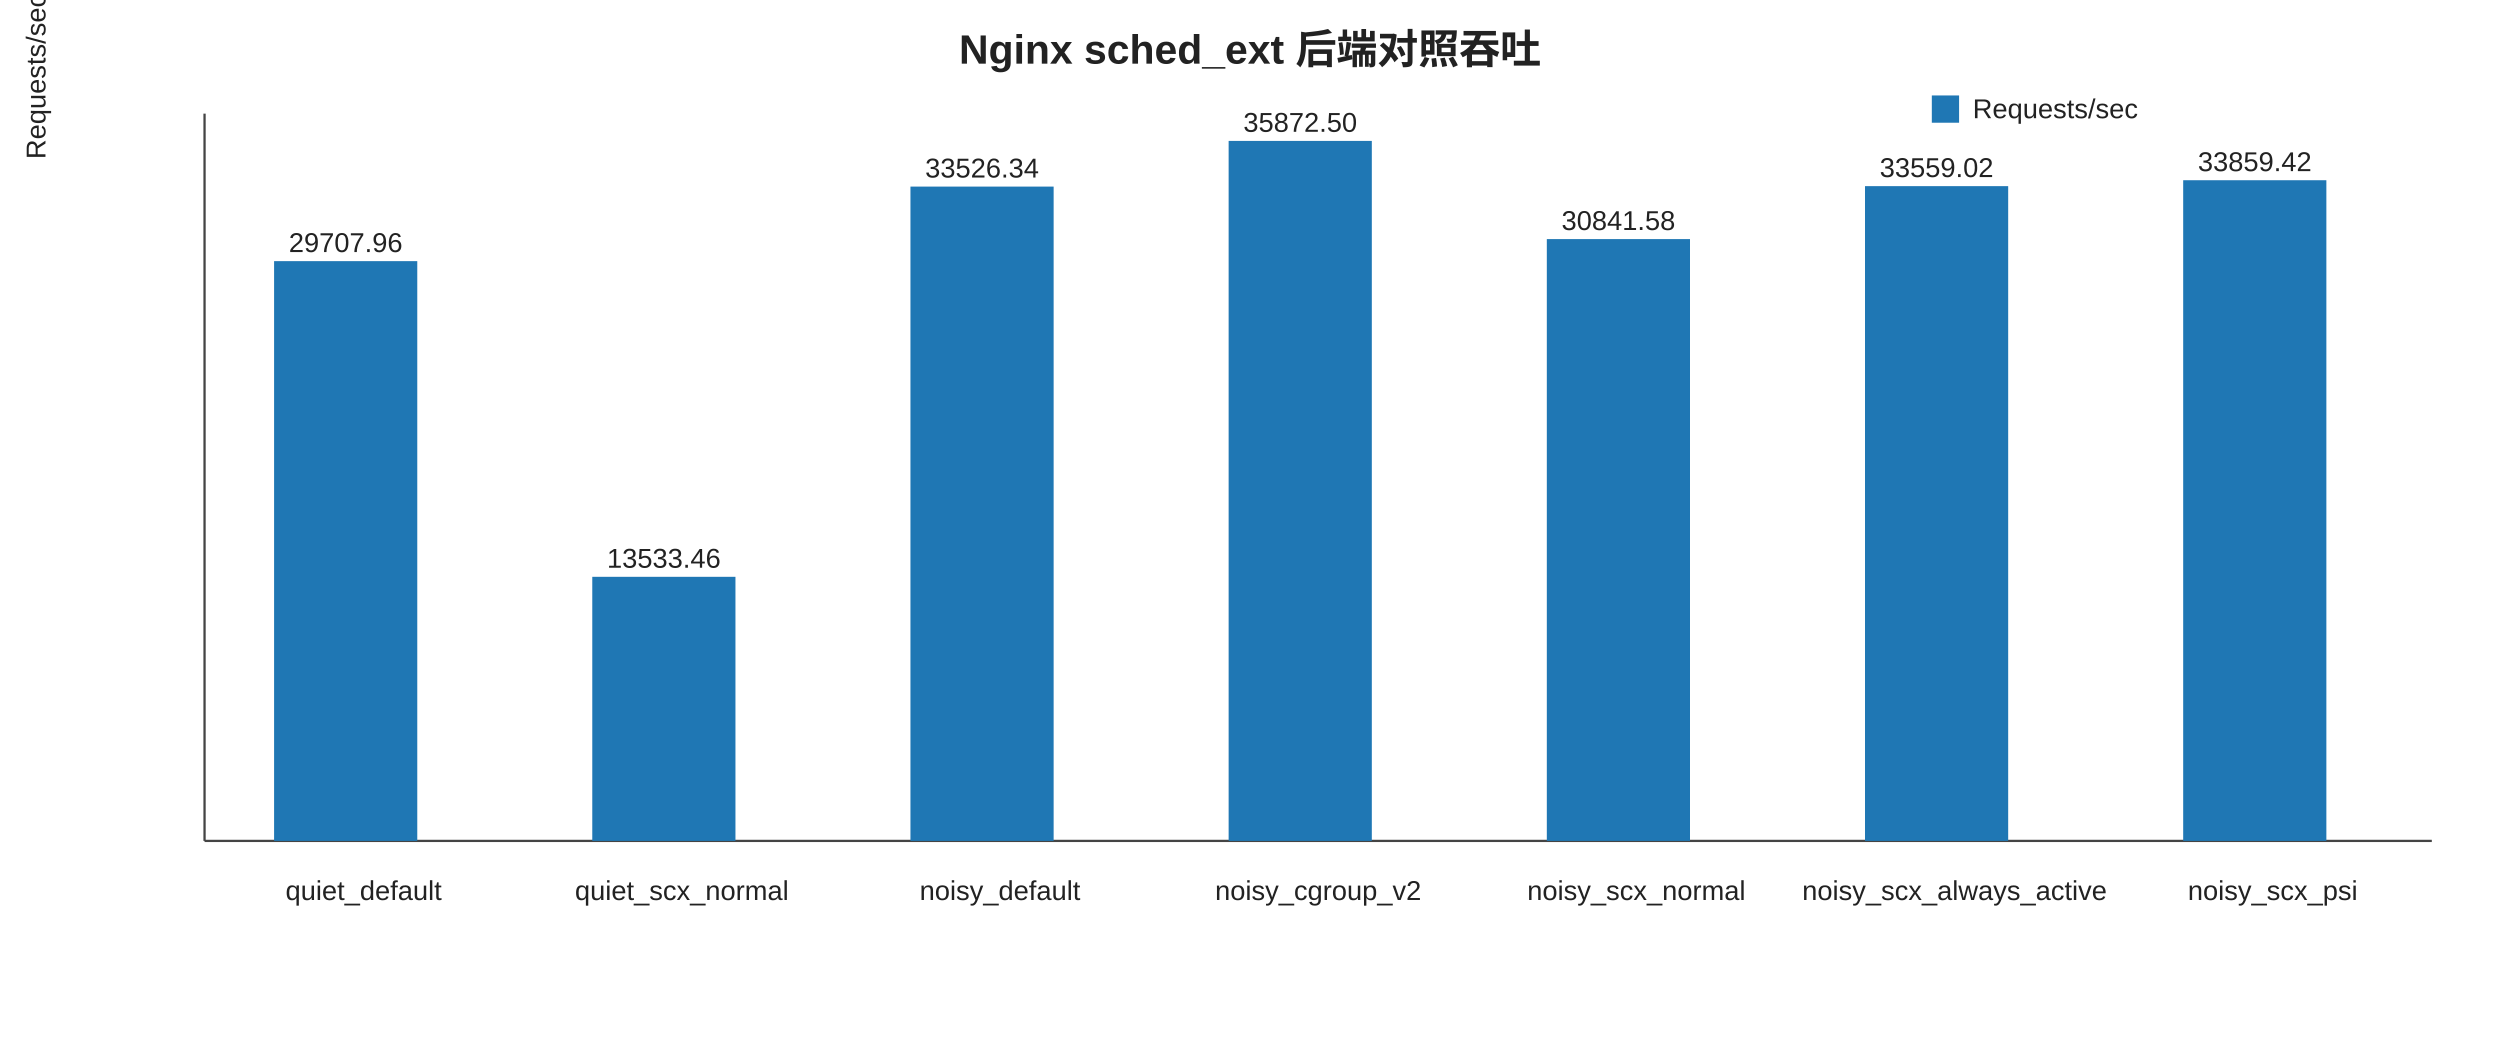
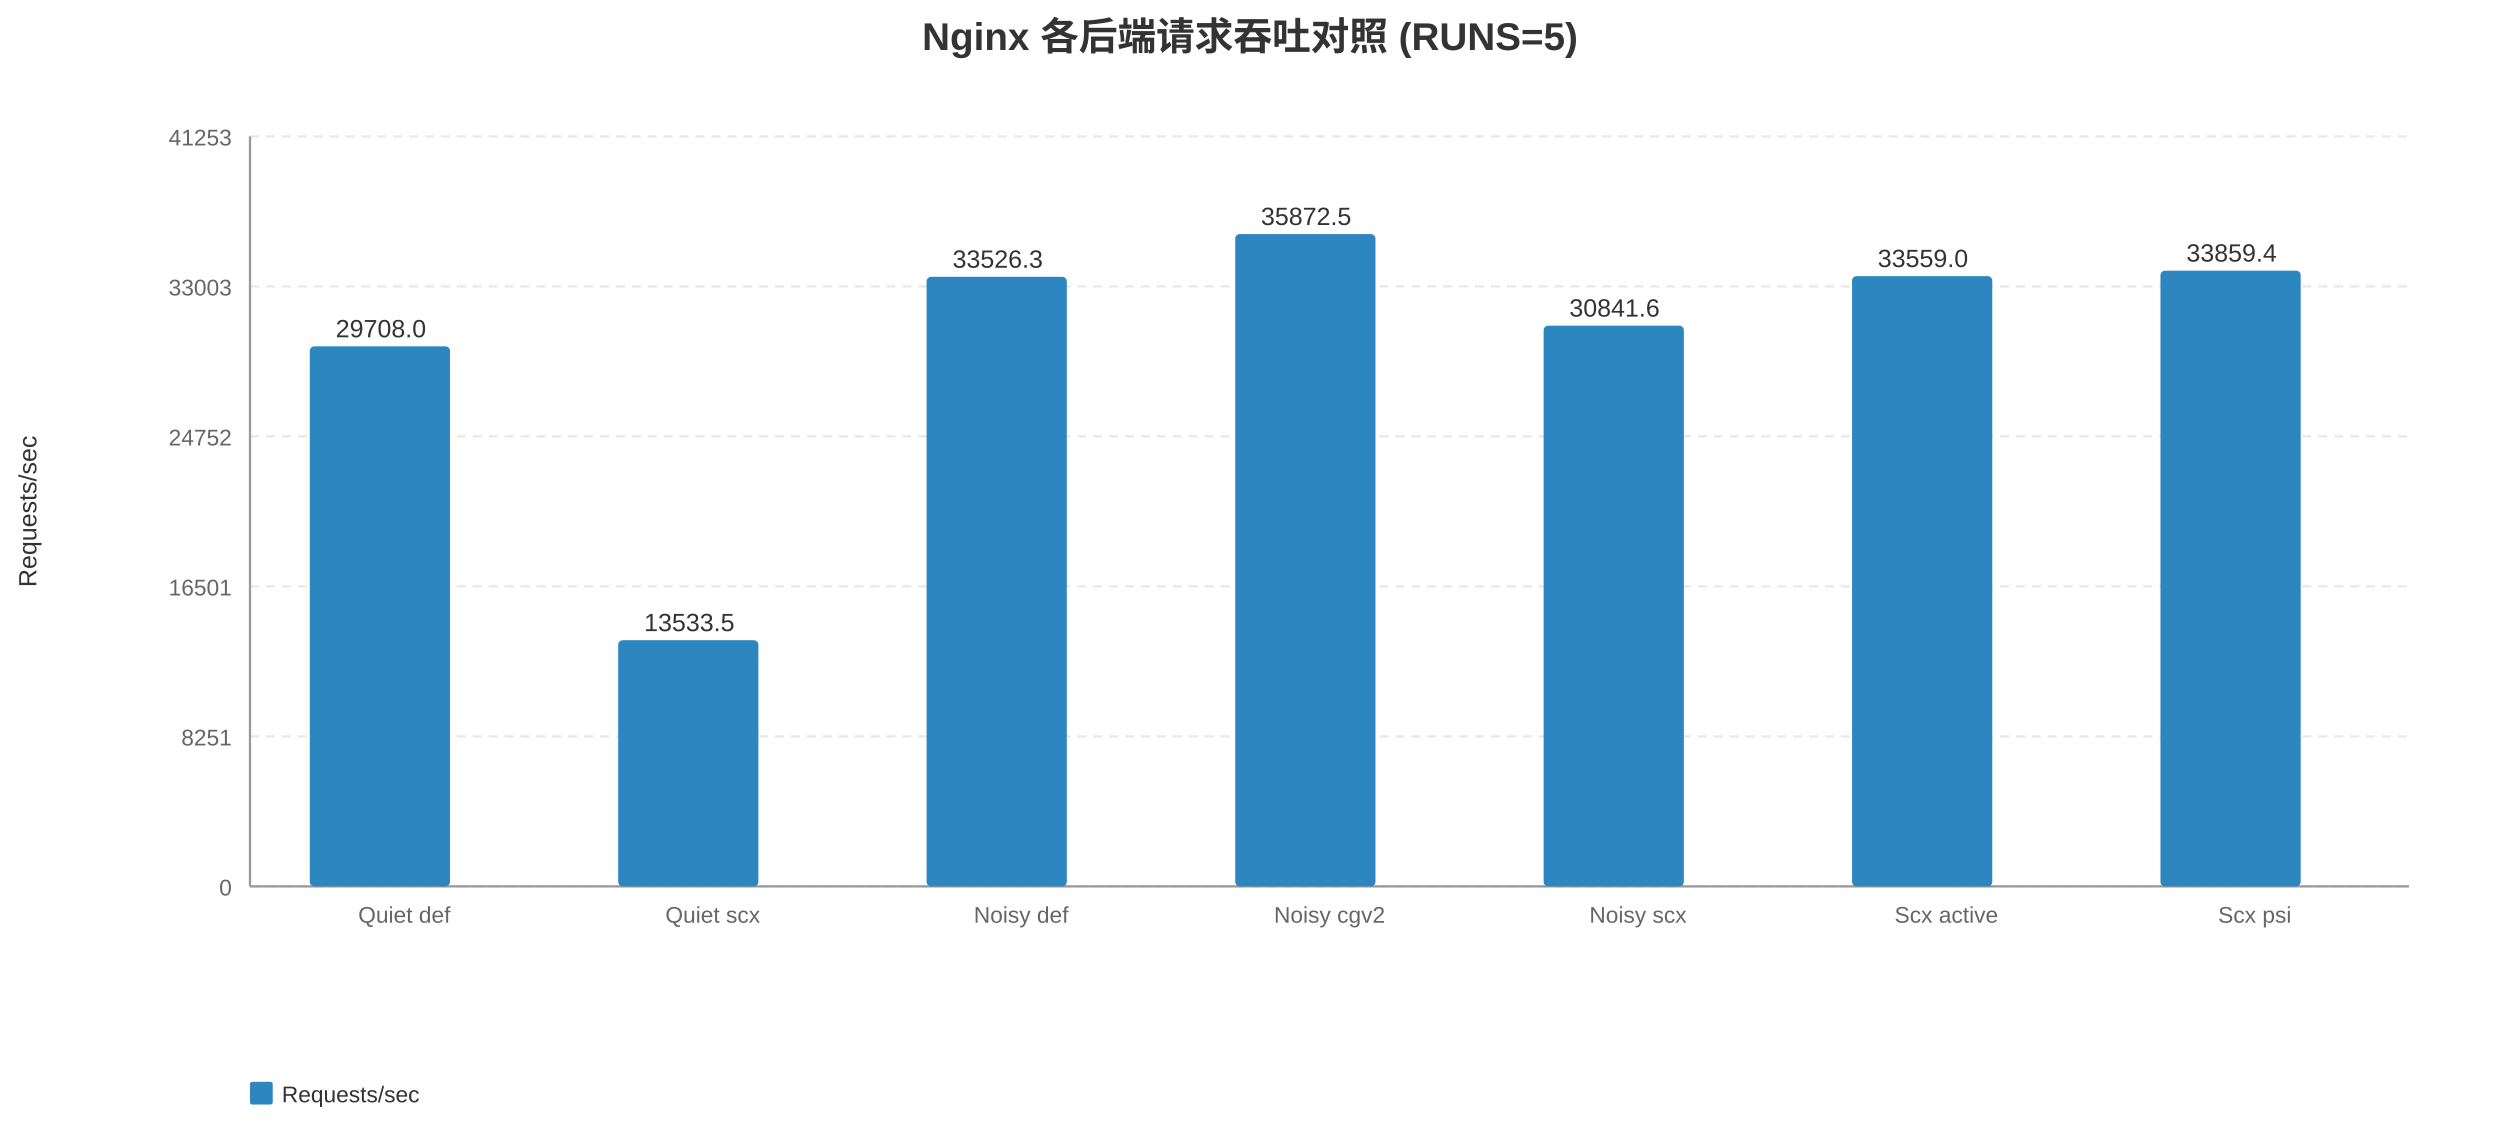
- <svg xmlns="http://www.w3.org/2000/svg" width="1100" height="460">
-   <style>text{font-family:Arial,Helvetica,sans-serif;font-size:12px;fill:#222}.title{font-size:18px;font-weight:bold}</style>
-   <text class="title" x="550.0" y="28" text-anchor="middle">Nginx sched_ext 后端对照吞吐</text>
-   <line x1="90" y1="370" x2="1070" y2="370" stroke="#444" />
-   <line x1="90" y1="50" x2="90" y2="370" stroke="#444" />
-   <text x="20" y="70" transform="rotate(-90,20,70)">Requests/sec</text>
-   <text x="160.0" y="396" text-anchor="middle">quiet_default</text>
-   <rect x="120.6" y="114.9" width="63.0" height="255.1" fill="#1f77b4" />
-   <text x="152.1" y="110.9" text-anchor="middle">29707.96</text>
-   <text x="300.0" y="396" text-anchor="middle">quiet_scx_normal</text>
-   <rect x="260.6" y="253.8" width="63.0" height="116.2" fill="#1f77b4" />
-   <text x="292.1" y="249.8" text-anchor="middle">13533.46</text>
-   <text x="440.0" y="396" text-anchor="middle">noisy_default</text>
-   <rect x="400.6" y="82.1" width="63.0" height="287.9" fill="#1f77b4" />
-   <text x="432.1" y="78.1" text-anchor="middle">33526.34</text>
-   <text x="580.0" y="396" text-anchor="middle">noisy_cgroup_v2</text>
-   <rect x="540.6" y="62.0" width="63.0" height="308.0" fill="#1f77b4" />
-   <text x="572.1" y="58.0" text-anchor="middle">35872.50</text>
-   <text x="720.0" y="396" text-anchor="middle">noisy_scx_normal</text>
-   <rect x="680.6" y="105.2" width="63.0" height="264.8" fill="#1f77b4" />
-   <text x="712.1" y="101.2" text-anchor="middle">30841.58</text>
-   <text x="860.0" y="396" text-anchor="middle">noisy_scx_always_active</text>
-   <rect x="820.6" y="81.9" width="63.0" height="288.1" fill="#1f77b4" />
-   <text x="852.1" y="77.9" text-anchor="middle">33559.02</text>
-   <text x="1000.0" y="396" text-anchor="middle">noisy_scx_psi</text>
-   <rect x="960.6" y="79.3" width="63.0" height="290.7" fill="#1f77b4" />
-   <text x="992.1" y="75.3" text-anchor="middle">33859.42</text>
-   <rect x="850" y="42" width="12" height="12" fill="#1f77b4" />
-   <text x="868" y="52">Requests/sec</text>
+ <svg xmlns="http://www.w3.org/2000/svg" width="1100" height="500">
+   <style>text{font-family:Arial,Helvetica,sans-serif;font-size:11px;fill:#333}.title{font-size:17px;font-weight:bold}.axis{font-size:10px;fill:#666}.legend{font-size:10px}</style>
+   <text class="title" x="550.0" y="22" text-anchor="middle">Nginx 各后端请求吞吐对照 (RUNS=5)</text>
+   <line x1="110" y1="390.0" x2="1060" y2="390.0" stroke="#e8e8e8" stroke-dasharray="4,3" />
+   <text x="102" y="394.0" text-anchor="end" class="axis">0</text>
+   <line x1="110" y1="324.0" x2="1060" y2="324.0" stroke="#e8e8e8" stroke-dasharray="4,3" />
+   <text x="102" y="328.0" text-anchor="end" class="axis">8251</text>
+   <line x1="110" y1="258.0" x2="1060" y2="258.0" stroke="#e8e8e8" stroke-dasharray="4,3" />
+   <text x="102" y="262.0" text-anchor="end" class="axis">16501</text>
+   <line x1="110" y1="192.0" x2="1060" y2="192.0" stroke="#e8e8e8" stroke-dasharray="4,3" />
+   <text x="102" y="196.0" text-anchor="end" class="axis">24752</text>
+   <line x1="110" y1="126.0" x2="1060" y2="126.0" stroke="#e8e8e8" stroke-dasharray="4,3" />
+   <text x="102" y="130.0" text-anchor="end" class="axis">33003</text>
+   <line x1="110" y1="60.0" x2="1060" y2="60.0" stroke="#e8e8e8" stroke-dasharray="4,3" />
+   <text x="102" y="64.0" text-anchor="end" class="axis">41253</text>
+   <line x1="110" y1="60" x2="110" y2="390" stroke="#999" />
+   <line x1="110" y1="390" x2="1060" y2="390" stroke="#999" />
+   <text x="16" y="225.0" transform="rotate(-90,16,225.0)" text-anchor="middle">Requests/sec</text>
+   <text x="177.9" y="406" text-anchor="middle" class="axis">Quiet def</text>
+   <rect x="136.3" y="152.4" width="61.7" height="237.6" fill="#2e86c1" rx="2" />
+   <text x="167.6" y="148.4" text-anchor="middle" font-size="9" fill="#555">29708.0</text>
+   <text x="313.6" y="406" text-anchor="middle" class="axis">Quiet scx</text>
+   <rect x="272.0" y="281.7" width="61.7" height="108.3" fill="#2e86c1" rx="2" />
+   <text x="303.3" y="277.7" text-anchor="middle" font-size="9" fill="#555">13533.5</text>
+   <text x="449.3" y="406" text-anchor="middle" class="axis">Noisy def</text>
+   <rect x="407.7" y="121.8" width="61.7" height="268.2" fill="#2e86c1" rx="2" />
+   <text x="439.0" y="117.8" text-anchor="middle" font-size="9" fill="#555">33526.3</text>
+   <text x="585.0" y="406" text-anchor="middle" class="axis">Noisy cgv2</text>
+   <rect x="543.5" y="103.0" width="61.7" height="287.0" fill="#2e86c1" rx="2" />
+   <text x="574.7" y="99.0" text-anchor="middle" font-size="9" fill="#555">35872.5</text>
+   <text x="720.7" y="406" text-anchor="middle" class="axis">Noisy scx</text>
+   <rect x="679.2" y="143.3" width="61.7" height="246.7" fill="#2e86c1" rx="2" />
+   <text x="710.4" y="139.3" text-anchor="middle" font-size="9" fill="#555">30841.6</text>
+   <text x="856.4" y="406" text-anchor="middle" class="axis">Scx active</text>
+   <rect x="814.9" y="121.5" width="61.7" height="268.5" fill="#2e86c1" rx="2" />
+   <text x="846.1" y="117.5" text-anchor="middle" font-size="9" fill="#555">33559.0</text>
+   <text x="992.1" y="406" text-anchor="middle" class="axis">Scx psi</text>
+   <rect x="950.6" y="119.1" width="61.7" height="270.9" fill="#2e86c1" rx="2" />
+   <text x="981.9" y="115.1" text-anchor="middle" font-size="9" fill="#555">33859.4</text>
+   <rect x="110" y="476" width="10" height="10" fill="#2e86c1" rx="1" />
+   <text x="124" y="485" class="legend">Requests/sec</text>
</svg>
